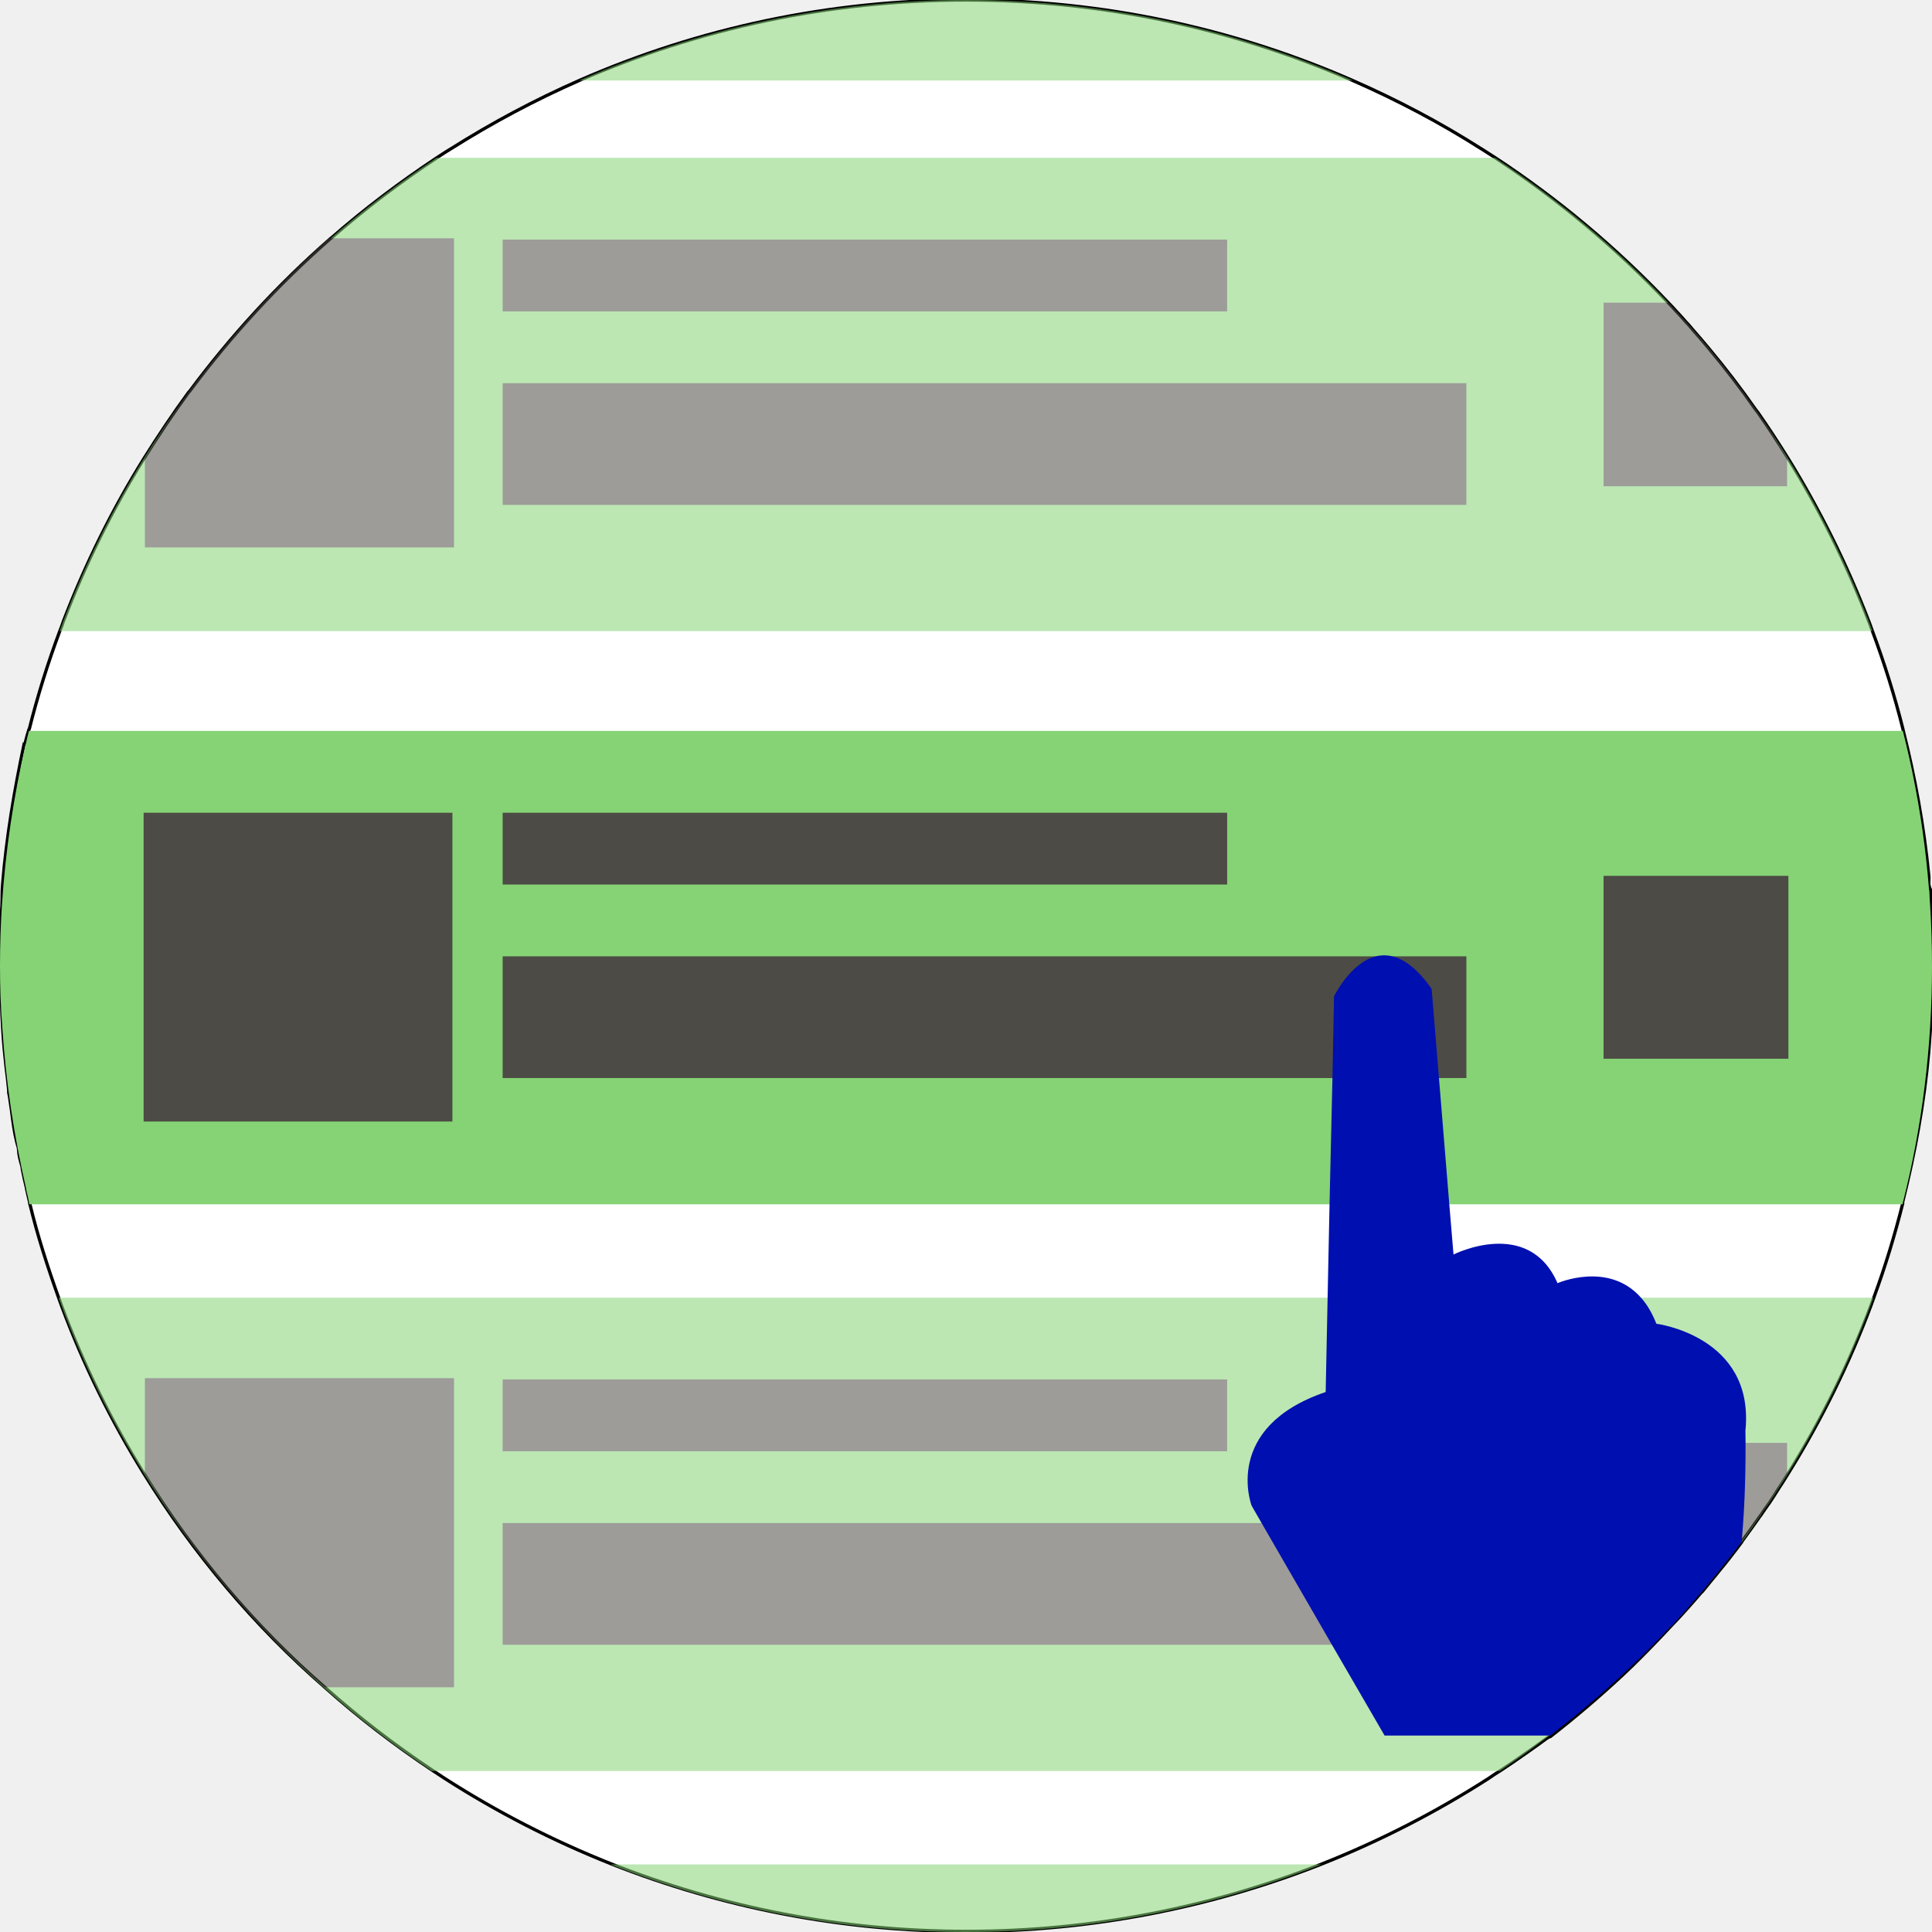
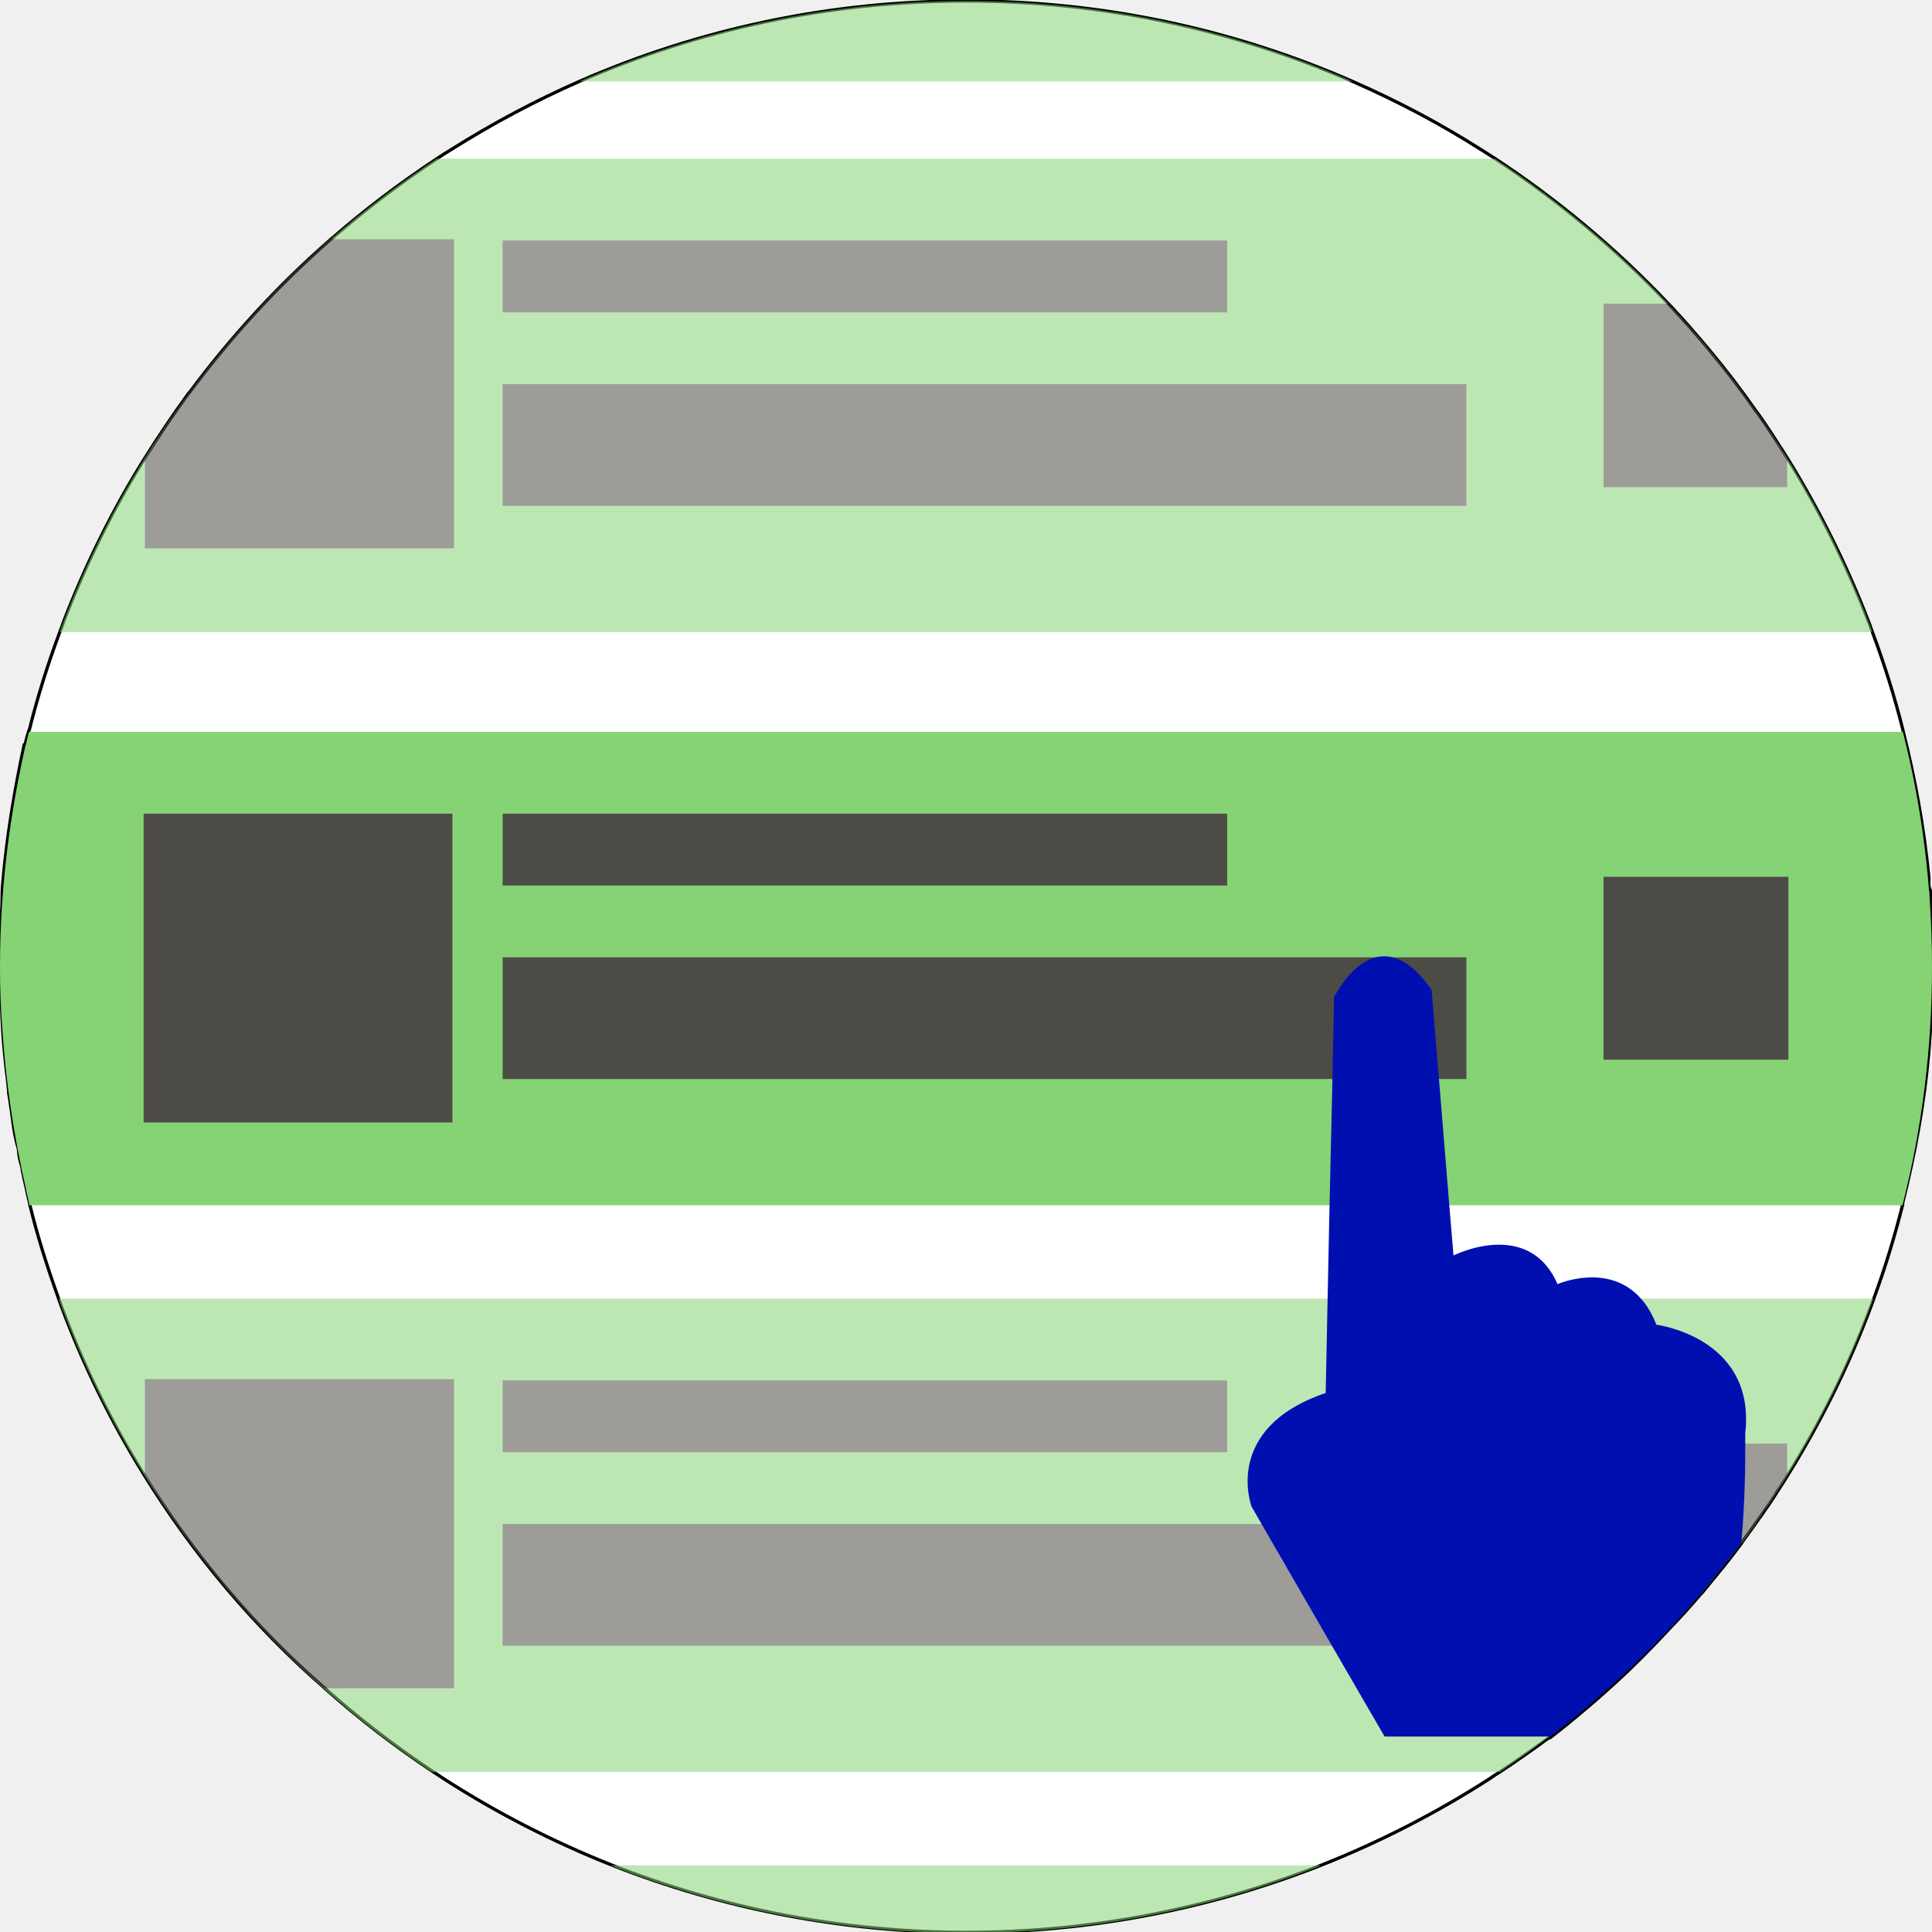
<svg xmlns="http://www.w3.org/2000/svg" version="1.1" id="Layer_1" x="0px" y="0px" viewBox="0 0 600 600" enable-background="new 0 0 600 600" xml:space="preserve">
-   <path fill="#FFFFFF" stroke="#000000" stroke-miterlimit="10" d="M600,300c0,1.6,0,3.2,0,4.7c0,1.6-0.1,3.2-0.1,4.7  c0,1-0.1,2-0.1,3.1c0,0.3,0,0.7,0,1c0,0.4,0,0.8,0,1.1c0,0,0,0,0,0c0,0,0,0.1,0,0.1c0,1.2-0.1,2.4-0.2,3.6c-0.1,1.4-0.2,2.8-0.3,4.2  c-0.1,1.4-0.2,2.8-0.3,4.1c-1.4,16-4.3,31.5-8.1,46.7c0,0-0.2,0-0.2,0c0,0,0,0,0,0s0.2,0,0.2,0c0,0.2,0,0.3,0,0.5  c-2.5,9.9-5.4,19.5-8.9,29c-0.3,0.8-0.6,1.7-0.9,2.5c-6.8,18.2-15.4,35.6-25.5,51.9c-0.7,1.1-1.3,2.1-2,3.2c-0.5,0.8-1,1.5-1.5,2.3  c-0.3,0.5-0.7,1.1-1,1.6c-1,1.6-2.1,3.2-3.2,4.7c-0.5,0.7-0.9,1.4-1.4,2c-1.8,2.6-3.7,5.2-5.6,7.8c0,0,0,0,0,0.1  c-2.3,3.1-4.7,6.2-7.2,9.2c-0.6,0.8-1.2,1.5-1.8,2.2c-0.9,1.1-1.7,2.1-2.6,3.2c-0.3,0.4-0.6,0.8-1,1.1c-2.9,3.4-5.9,6.8-9,10  c-0.1,0.1-0.1,0.1-0.2,0.2c-1,1.1-2,2.1-3,3.2c-4,4.2-8.2,8.5-12.4,12.4c-7.1,6.6-14.5,12.9-22.2,18.9h0c-0.4,0-0.8,0.4-1.2,0.6  c-3.5,2.6-7,5-10.6,7.5c-1.2,0.8-2.4,1.6-3.6,2.4c-1.3,0.8-2.5,1.6-3.8,2.5c-16.2,10.4-33.5,19.3-51.6,26.5  c-34.2,13.5-71.5,21-110.5,21s-76.3-7.5-110.5-21c-18.1-7.2-35.4-16.1-51.6-26.5c-1.3-0.8-2.5-1.7-3.8-2.5  c-11.7-7.8-22.8-16.3-33.2-25.6C79,505,60,482.4,44.6,457.5c-10.1-16.3-18.7-33.7-25.5-52c-0.3-0.8-0.6-1.7-0.9-2.5  c-3.4-9.5-6.5-19.1-8.9-29c-0.1-0.2-0.1-0.3-0.1-0.5c0,0,0,0,0-0.1c-0.3-1.3-0.6-2.6-0.9-3.9c0-0.2-0.1-0.4-0.1-0.6  c-0.5-2-0.9-3.9-1.3-5.9c0-0.1,0-0.2,0-0.3c-0.1-0.6-0.3-1.3-0.5-1.9c0,0,0-0.1,0-0.1c-0.3-1-0.5-2-0.6-3.1c0,0,0,0,0-0.1  c0-0.3-0.1-0.7-0.1-1v0c-0.2-0.6-0.3-1.2-0.5-1.8c0,0,0,0,0,0c-0.8-3.2-1.2-6.4-1.6-9.6c0,0,0,0,0,0c-0.2-1.4-0.4-2.7-0.6-4.1  c0,0,0-0.1,0-0.1c-0.1-0.5-0.2-1.1-0.3-1.6v0c0-0.2,0-0.4,0-0.7c-0.1-1.3-0.3-2.5-0.4-3.8c-0.1-1.1-0.3-2.1-0.4-3.2  c-0.2-1.9-0.4-3.9-0.6-5.8c-0.2-2.3-0.4-4.6-0.5-6.9c-0.2-3.1-0.3-6.2-0.4-9.4C0,306.4,0,303.2,0,300c0-6.4,0.2-12.6,0.6-18.9  c0.1-2.1,0-4.3,0.2-6.4C2,259.8,4.5,245.2,7.5,231v0c1-0.2,0.3-0.4,0.4-0.6c0.3-1.3,0.7-2.6,1.1-3.9c0,0,0.1-0.1,0.1-0.1  c2.6-10.4,5.8-20.6,9.5-30.5c0.4-1,0.8-2,1.1-3c6.8-17.7,15.1-34.6,25-50.5c0,0,0,0,0,0c4.4-7,9-13.9,13.9-20.6  c0.1-0.1,0.2-0.2,0.3-0.3c12.8-17.2,27.4-33.1,43.5-47.2c0.2-0.2,0.3-0.3,0.5-0.4c10.4-9.1,21.4-17.4,32.9-25c1.5-1,2.9-1.9,4.4-2.8  c12.7-8,26-15.1,39.9-21.2C216.7,8.9,257.3,0,300,0s83.3,8.9,120.1,25c13.9,6.1,27.2,13.1,39.9,21.2c0.2,0.1,0.4,0.2,0.5,0.3  c1.3,0.8,2.6,1.7,3.9,2.5C484,61.9,502,77,518.1,94l0,0c0.9,0.9,1.8,1.9,2.6,2.8c1,1,1.9,2.1,2.9,3.2c0.8,0.8,1.5,1.7,2.2,2.5  c1.6,1.8,3.2,3.7,4.8,5.6c5.2,6.2,10.1,12.6,14.7,19.2c0.2,0.3,0.5,0.6,0.7,0.9c3.3,4.7,6.4,9.5,9.4,14.3  c9.8,15.9,18.2,32.8,25,50.5c0.1,0.2,0.1,0.3,0.2,0.5c0.3,0.8,0.6,1.7,0.9,2.5c3.7,9.9,6.9,20.1,9.5,30.5c0,0,0,0,0,0.1  c3.7,14.7,6.5,29.9,8,45.3c0.1,0.7,0,1.4,0,2.1c0,0,0,0,0,0c0,0.4,0,0.7,0.1,1.1c0,0,0,0,0,0c0.1,0.4,0.2,0.9,0.5,1.3v0  c0,1.4,0,2.7,0.1,4c0,0.3-0.1,0.6,0,0.9c0.1,1.2,0.1,2.5,0.2,3.7c0,0.3,0,0.7,0,1.1c0.1,1.4,0.1,2.8,0.1,4.3c0,1,0,2,0.1,3  c0,0.1,0,0.3,0,0.4c0,0.5,0,0.9,0,1.4C600,296.8,600,298.4,600,300z" />
  <g>
-     <path fill="#85D375" d="M600,300c0,25.3-3.1,50.2-9.1,73.7c0,0,0-0.7,0,0.3H9.1c-0.3-2-0.6-2.9-0.9-4.2c0-0.2-0.1-0.5-0.1-0.7   c-3.8-16.5-6.3-33.2-7.4-50.2C0.2,312.7,0,306.4,0,300c0-6.4,0.2-12.7,0.6-18.9c1.1-17,3.6-33.6,7.4-50.1c0.1-0.2,0.1-0.1,0.1-0.3   c0.3-1.3,0.6-2.7,0.9-3.7h581.9c0,0,0-0.2,0-0.2C596.9,250.3,600,274.7,600,300z" />
+     <path fill="#FFFFFF" stroke="#000000" stroke-miterlimit="10" d="M600,300.3c0,1.6,0,3.2,0,4.7c0,1.6-0.1,3.2-0.1,4.7   c0,1-0.1,2-0.1,3.1c0,0.3,0,0.7,0,1c0,0.4,0,0.8,0,1.1l0,0v0.1c0,1.2-0.1,2.4-0.2,3.6c-0.1,1.4-0.2,2.8-0.3,4.2   c-0.1,1.4-0.2,2.8-0.3,4.1c-1.4,16-4.3,31.5-8.1,46.7h-0.2l0,0h0.2c0,0.2,0,0.3,0,0.5c-2.5,9.9-5.4,19.5-8.9,29   c-0.3,0.8-0.6,1.7-0.9,2.5c-6.8,18.2-15.4,35.6-25.5,51.9c-0.7,1.1-1.3,2.1-2,3.2c-0.5,0.8-1,1.5-1.5,2.3c-0.3,0.5-0.7,1.1-1,1.6   c-1,1.6-2.1,3.2-3.2,4.7c-0.5,0.7-0.9,1.4-1.4,2c-1.8,2.6-3.7,5.2-5.6,7.8c0,0,0,0,0,0.1c-2.3,3.1-4.7,6.2-7.2,9.2   c-0.6,0.8-1.2,1.5-1.8,2.2c-0.9,1.1-1.7,2.1-2.6,3.2c-0.3,0.4-0.6,0.8-1,1.1c-2.9,3.4-5.9,6.8-9,10c-0.1,0.1-0.1,0.1-0.2,0.2   c-1,1.1-2,2.1-3,3.2c-4,4.2-8.2,8.5-12.4,12.4c-7.1,6.6-14.5,12.9-22.2,18.9l0,0c-0.4,0-0.8,0.4-1.2,0.6c-3.5,2.6-7,5-10.6,7.5   c-1.2,0.8-2.4,1.6-3.6,2.4c-1.3,0.8-2.5,1.6-3.8,2.5c-16.2,10.4-33.5,19.3-51.6,26.5c-34.2,13.5-71.5,21-110.5,21   s-76.3-7.5-110.5-21c-18.1-7.2-35.4-16.1-51.6-26.5c-1.3-0.8-2.5-1.7-3.8-2.5c-11.7-7.8-22.8-16.3-33.2-25.6   C79,505.3,60,482.7,44.6,457.8c-10.1-16.3-18.7-33.7-25.5-52c-0.3-0.8-0.6-1.7-0.9-2.5c-3.4-9.5-6.5-19.1-8.9-29   c-0.1-0.2-0.1-0.3-0.1-0.5c0,0,0,0,0-0.1c-0.3-1.3-0.6-2.6-0.9-3.9c0-0.2-0.1-0.4-0.1-0.6c-0.5-2-0.9-3.9-1.3-5.9   c0-0.1,0-0.2,0-0.3c-0.1-0.6-0.3-1.3-0.5-1.9V361c-0.3-1-0.5-2-0.6-3.1c0,0,0,0,0-0.1c0-0.3-0.1-0.7-0.1-1l0,0   c-0.2-0.6-0.3-1.2-0.5-1.8l0,0c-0.8-3.2-1.2-6.4-1.6-9.6l0,0c-0.2-1.4-0.4-2.7-0.6-4.1v-0.1c-0.1-0.5-0.2-1.1-0.3-1.6l0,0   c0-0.2,0-0.4,0-0.7c-0.1-1.3-0.3-2.5-0.4-3.8C2.2,334,2,333,1.9,331.9c-0.2-1.9-0.4-3.9-0.6-5.8c-0.2-2.3-0.4-4.6-0.5-6.9   c-0.2-3.1-0.3-6.2-0.4-9.4C0,306.7,0,303.5,0,300.3c0-6.4,0.2-12.6,0.6-18.9c0.1-2.1,0-4.3,0.2-6.4c1.2-14.9,3.7-29.5,6.7-43.7l0,0   c1-0.2,0.3-0.4,0.4-0.6c0.3-1.3,0.7-2.6,1.1-3.9l0.1-0.1c2.6-10.4,5.8-20.6,9.5-30.5c0.4-1,0.8-2,1.1-3c6.8-17.7,15.1-34.6,25-50.5   l0,0c4.4-7,9-13.9,13.9-20.6c0.1-0.1,0.2-0.2,0.3-0.3c12.8-17.2,27.4-33.1,43.5-47.2c0.2-0.2,0.3-0.3,0.5-0.4   c10.4-9.1,21.4-17.4,32.9-25c1.5-1,2.9-1.9,4.4-2.8c12.7-8,26-15.1,39.9-21.2C216.7,9.2,257.3,0.3,300,0.3s83.3,8.9,120.1,25   c13.9,6.1,27.2,13.1,39.9,21.2c0.2,0.1,0.4,0.2,0.5,0.3c1.3,0.8,2.6,1.7,3.9,2.5c19.6,12.9,37.6,28,53.7,45l0,0   c0.9,0.9,1.8,1.9,2.6,2.8c1,1,1.9,2.1,2.9,3.2c0.8,0.8,1.5,1.7,2.2,2.5c1.6,1.8,3.2,3.7,4.8,5.6c5.2,6.2,10.1,12.6,14.7,19.2   c0.2,0.3,0.5,0.6,0.7,0.9c3.3,4.7,6.4,9.5,9.4,14.3c9.8,15.9,18.2,32.8,25,50.5c0.1,0.2,0.1,0.3,0.2,0.5c0.3,0.8,0.6,1.7,0.9,2.5   c3.7,9.9,6.9,20.1,9.5,30.5c0,0,0,0,0,0.1c3.7,14.7,6.5,29.9,8,45.3c0.1,0.7,0,1.4,0,2.1l0,0c0,0.4,0,0.7,0.1,1.1l0,0   c0.1,0.4,0.2,0.9,0.5,1.3l0,0c0,1.4,0,2.7,0.1,4c0,0.3-0.1,0.6,0,0.9c0.1,1.2,0.1,2.5,0.2,3.7c0,0.3,0,0.7,0,1.1   c0.1,1.4,0.1,2.8,0.1,4.3c0,1,0,2,0.1,3c0,0.1,0,0.3,0,0.4c0,0.5,0,0.9,0,1.4C600,297.1,600,298.7,600,300.3z" />
    <g>
-       <rect x="44.6" y="252.4" fill="#4D4B45" width="95.9" height="95.9" />
-       <rect x="156.1" y="252.4" fill="#4D4B45" width="225" height="22.3" />
-       <rect x="156.1" y="297" fill="#4D4B45" width="299.3" height="37.8" />
-       <rect x="498" y="272" fill="#4D4B45" width="57.4" height="56.8" />
-     </g>
-   </g>
-   <g opacity="0.55">
-     <g>
-       <path fill="#85D375" d="M581.8,403c-0.3,0.8-0.6,1.7-0.9,2.5c-6.8,18.2-15.4,35.6-25.5,51.9c-0.7,1.1-1.3,2.1-2,3.2    c-0.5,0.8-1,1.5-1.5,2.3c-0.3,0.5-0.7,1.1-1,1.6c-1,1.6-2.1,3.2-3.2,4.7c-0.5,0.7-0.8,1.4-1.3,2c-1.8,2.6-3.5,5.2-5.5,7.8v0    c0,0-0.2,0-0.2,0c-2.3,3.1-4.8,6.2-7.2,9.2c-0.6,0.8-1.2,1.5-1.8,2.2c-0.9,1.1-1.8,2.1-2.6,3.2c-0.3,0.4-0.6,0.8-1,1.1    c-2.9,3.4-5.9,6.8-9,10c-0.1,0.1-0.1,0.1-0.2,0.2c-1,1.1-2,2.1-3,3.2c-4,4.2-8.2,8.3-12.5,12.2c-7.1,6.6-14.5,12.8-22.2,18.7h0    c-0.4,0.3-0.8,0.6-1.2,0.9c-3.5,2.6-7,5.2-10.6,7.6c-1.2,0.8-2.4,1.7-3.6,2.5H134.1c-11.7-7.8-22.8-16.3-33.2-25.6    C79,505,60,482.4,44.6,457.5c-10.1-16.3-18.7-33.7-25.5-52c-0.3-0.8-0.6-1.7-0.9-2.5H581.8z" />
+       <path fill="#85D375" d="M600,300.3c0,25.3-3.1,50.2-9.1,73.7c0,0,0-0.7,0,0.3H9.1c-0.3-2-0.6-2.9-0.9-4.2c0-0.2-0.1-0.5-0.1-0.7    c-3.8-16.5-6.3-33.2-7.4-50.2C0.2,313,0,306.7,0,300.3s0.2-12.7,0.6-18.9c1.1-17,3.6-33.6,7.4-50.1c0.1-0.2,0.1-0.1,0.1-0.3    c0.3-1.3,0.6-2.7,0.9-3.7h581.9v-0.2C596.9,250.6,600,275,600,300.3z" />
      <g>
-         <path fill="#4D4B45" d="M141,428v96h-40.1C79,505,60,482.4,45,457.5V428H141z" />
-         <rect x="156.1" y="428.4" fill="#4D4B45" width="225" height="22.3" />
-         <rect x="156.1" y="473" fill="#4D4B45" width="299.3" height="37.8" />
-         <path fill="#4D4B45" d="M555,448v9.4c-4.3,7.4-9.1,14.5-14.3,21.5c-3.7,5-7.6,10-11.7,14.8c-0.3,0.4-0.6,0.8-1,1.1     c-2.9,3.5-5.9,6.9-9,10.3H498v-57H555z" />
+         <rect x="44.6" y="252.7" fill="#4D4B45" width="95.9" height="95.9" />
+         <rect x="156.1" y="252.7" fill="#4D4B45" width="225" height="22.3" />
+         <rect x="156.1" y="297.3" fill="#4D4B45" width="299.3" height="37.8" />
+         <rect x="498" y="272.3" fill="#4D4B45" width="57.4" height="56.8" />
      </g>
    </g>
-     <g>
-       <path fill="#85D375" d="M300,600c-39,0-76.3-7.5-110.5-21h220.9C376.3,592.5,339,600,300,600z" />
-     </g>
-     <g>
-       <path fill="#85D375" d="M581.5,196h-563c0.4-1,0.8-2,1.1-3c6.8-17.7,15.1-34.6,25-50.5c0,0,0,0,0,0c15.7-25.5,35.2-48.4,57.6-68.1    c10.5-9.2,21.7-17.7,33.4-25.4h328.7C484,61.9,502,77,518.1,94l0,0c0.9,0.9,1.8,1.9,2.6,2.8c2.6,2.8,5.2,5.7,7.7,8.6    c6,7,11.6,14.3,16.9,21.8c3.5,5,6.9,10.1,10.1,15.3c9.8,15.9,18.2,32.8,25,50.5c0.1,0.2,0.1,0.3,0.2,0.5    C580.9,194.3,581.2,195.2,581.5,196z" />
+     <g opacity="0.55">
      <g>
-         <path fill="#4D4B45" d="M141,74v96H45v-27.5C60,117,79.8,94,102.2,74H141z" />
-         <rect x="156.1" y="74.4" fill="#4D4B45" width="225" height="22.3" />
-         <rect x="156.1" y="119" fill="#4D4B45" width="299.3" height="37.8" />
-         <path fill="#4D4B45" d="M555,142.5v8.5h-57V94h20.1C532.1,109,545,125.1,555,142.5z" />
+         <path fill="#85D375" d="M581.8,403.3c-0.3,0.8-0.6,1.7-0.9,2.5c-6.8,18.2-15.4,35.6-25.5,51.9c-0.7,1.1-1.3,2.1-2,3.2     c-0.5,0.8-1,1.5-1.5,2.3c-0.3,0.5-0.7,1.1-1,1.6c-1,1.6-2.1,3.2-3.2,4.7c-0.5,0.7-0.8,1.4-1.3,2c-1.8,2.6-3.5,5.2-5.5,7.8l0,0     h-0.2c-2.3,3.1-4.8,6.2-7.2,9.2c-0.6,0.8-1.2,1.5-1.8,2.2c-0.9,1.1-1.8,2.1-2.6,3.2c-0.3,0.4-0.6,0.8-1,1.1     c-2.9,3.4-5.9,6.8-9,10c-0.1,0.1-0.1,0.1-0.2,0.2c-1,1.1-2,2.1-3,3.2c-4,4.2-8.2,8.3-12.5,12.2c-7.1,6.6-14.5,12.8-22.2,18.7l0,0     c-0.4,0.3-0.8,0.6-1.2,0.9c-3.5,2.6-7,5.2-10.6,7.6c-1.2,0.8-2.4,1.7-3.6,2.5H134.1c-11.7-7.8-22.8-16.3-33.2-25.6     c-21.9-19.4-40.9-42-56.3-66.9c-10.1-16.3-18.7-33.7-25.5-52c-0.3-0.8-0.6-1.7-0.9-2.5H581.8z" />
+         <g>
+           <path fill="#4D4B45" d="M141,428.3v96h-40.1C79,505.3,60,482.7,45,457.8v-29.5H141z" />
+           <rect x="156.1" y="428.7" fill="#4D4B45" width="225" height="22.3" />
+           <rect x="156.1" y="473.3" fill="#4D4B45" width="299.3" height="37.8" />
+           <path fill="#4D4B45" d="M555,448.3v9.4c-4.3,7.4-9.1,14.5-14.3,21.5c-3.7,5-7.6,10-11.7,14.8c-0.3,0.4-0.6,0.8-1,1.1      c-2.9,3.5-5.9,6.9-9,10.3h-21v-57L555,448.3L555,448.3z" />
+         </g>
+       </g>
+       <g>
+         <path fill="#85D375" d="M300,600.3c-39,0-76.3-7.5-110.5-21h220.9C376.3,592.8,339,600.3,300,600.3z" />
+       </g>
+       <g>
+         <path fill="#85D375" d="M581.5,196.3h-563c0.4-1,0.8-2,1.1-3c6.8-17.7,15.1-34.6,25-50.5l0,0c15.7-25.5,35.2-48.4,57.6-68.1     c10.5-9.2,21.7-17.7,33.4-25.4h328.7c19.7,12.9,37.7,28,53.8,45l0,0c0.9,0.9,1.8,1.9,2.6,2.8c2.6,2.8,5.2,5.7,7.7,8.6     c6,7,11.6,14.3,16.9,21.8c3.5,5,6.9,10.1,10.1,15.3c9.8,15.9,18.2,32.8,25,50.5c0.1,0.2,0.1,0.3,0.2,0.5     C580.9,194.6,581.2,195.5,581.5,196.3z" />
+         <g>
+           <path fill="#4D4B45" d="M141,74.3v96H45v-27.5c15-25.5,34.8-48.5,57.2-68.5H141z" />
+           <rect x="156.1" y="74.7" fill="#4D4B45" width="225" height="22.3" />
+           <rect x="156.1" y="119.3" fill="#4D4B45" width="299.3" height="37.8" />
+           <path fill="#4D4B45" d="M555,142.8v8.5h-57v-57H518C532,109.3,545,125.4,555,142.8z" />
+         </g>
+       </g>
+       <g>
+         <path fill="#85D375" d="M300,0.3c42.7,0,83.3,8.9,120.1,25H179.9C216.7,9.2,257.3,0.3,300,0.3z" />
      </g>
    </g>
-     <g>
-       <path fill="#85D375" d="M300,0c42.7,0,83.3,8.9,120.1,25H179.9C216.7,8.9,257.3,0,300,0z" />
-     </g>
+     <path fill="#000FB0" d="M542,448.3c0,5.8,0,17.1-1.2,30.8c0,0.1,0.1,0.1,0.1,0.1l0,0h-0.2c-2.3,3.1-4.8,6.2-7.2,9.2   c-0.6,0.8-1.2,1.5-1.8,2.2c-0.9,1.1-1.8,2.1-2.6,3.2c-0.3,0.4-0.6,0.8-1,1.1c-2.9,3.5-5.9,6.9-9,10.3H519c-1,1.1-2,2.1-3,3.2   c-4,4.2-8.2,8.3-12.4,12.2c-7.1,6.6-14.5,12.8-22.2,18.7H430l-16.3-28.1l-21.9-37.9l-3.1-5.4c0,0-9.3-24.3,23-35.3l0.6-29.3l0.6-29   l0.9-39.1l0.5-25.5c0,0,4.9-10.1,12.6-12.3c1.8-0.5,3.8-0.6,5.9,0c3.6,1,7.6,4,11.8,10l2.3,27.9l3.2,39.1l1.3,15.5   c0,0,23.3-11.8,32.3,8.9c0,0,15.9-7,26,4.6c1.8,2,3.4,4.7,4.7,8c0,0,30.3,3.8,27.7,32.8C542,444.2,542,445.7,542,448.3z" />
  </g>
-   <path fill="#000FB0" d="M542.1,448c0,5.8,0,17.1-1.2,30.8c0,0.1,0.1,0.1,0.1,0.1v0c0,0-0.2,0-0.2,0c-2.3,3.1-4.8,6.2-7.2,9.2  c-0.6,0.8-1.2,1.5-1.8,2.2c-0.9,1.1-1.8,2.1-2.6,3.2c-0.3,0.4-0.6,0.8-1,1.1c-2.9,3.5-5.9,6.9-9,10.3H519c-1,1.1-2,2.1-3,3.2  c-4,4.2-8.2,8.3-12.4,12.2c-7.1,6.6-14.5,12.8-22.2,18.7H430l-16.3-28.1L391.8,473l-3.1-5.4c0,0-9.3-24.3,23-35.3l0.6-29.3l0.6-29  l0.9-39.1l0.5-25.5c0,0,4.9-10.1,12.6-12.3c1.8-0.5,3.8-0.6,5.9,0c3.6,1,7.6,4,11.8,10l2.3,27.9l3.2,39.1l1.3,15.5  c0,0,23.3-11.8,32.3,8.9c0,0,15.9-7,26,4.6c1.8,2,3.4,4.7,4.7,8c0,0,30.3,3.8,27.7,32.8C542,443.9,542.1,445.4,542.1,448z" />
</svg>
